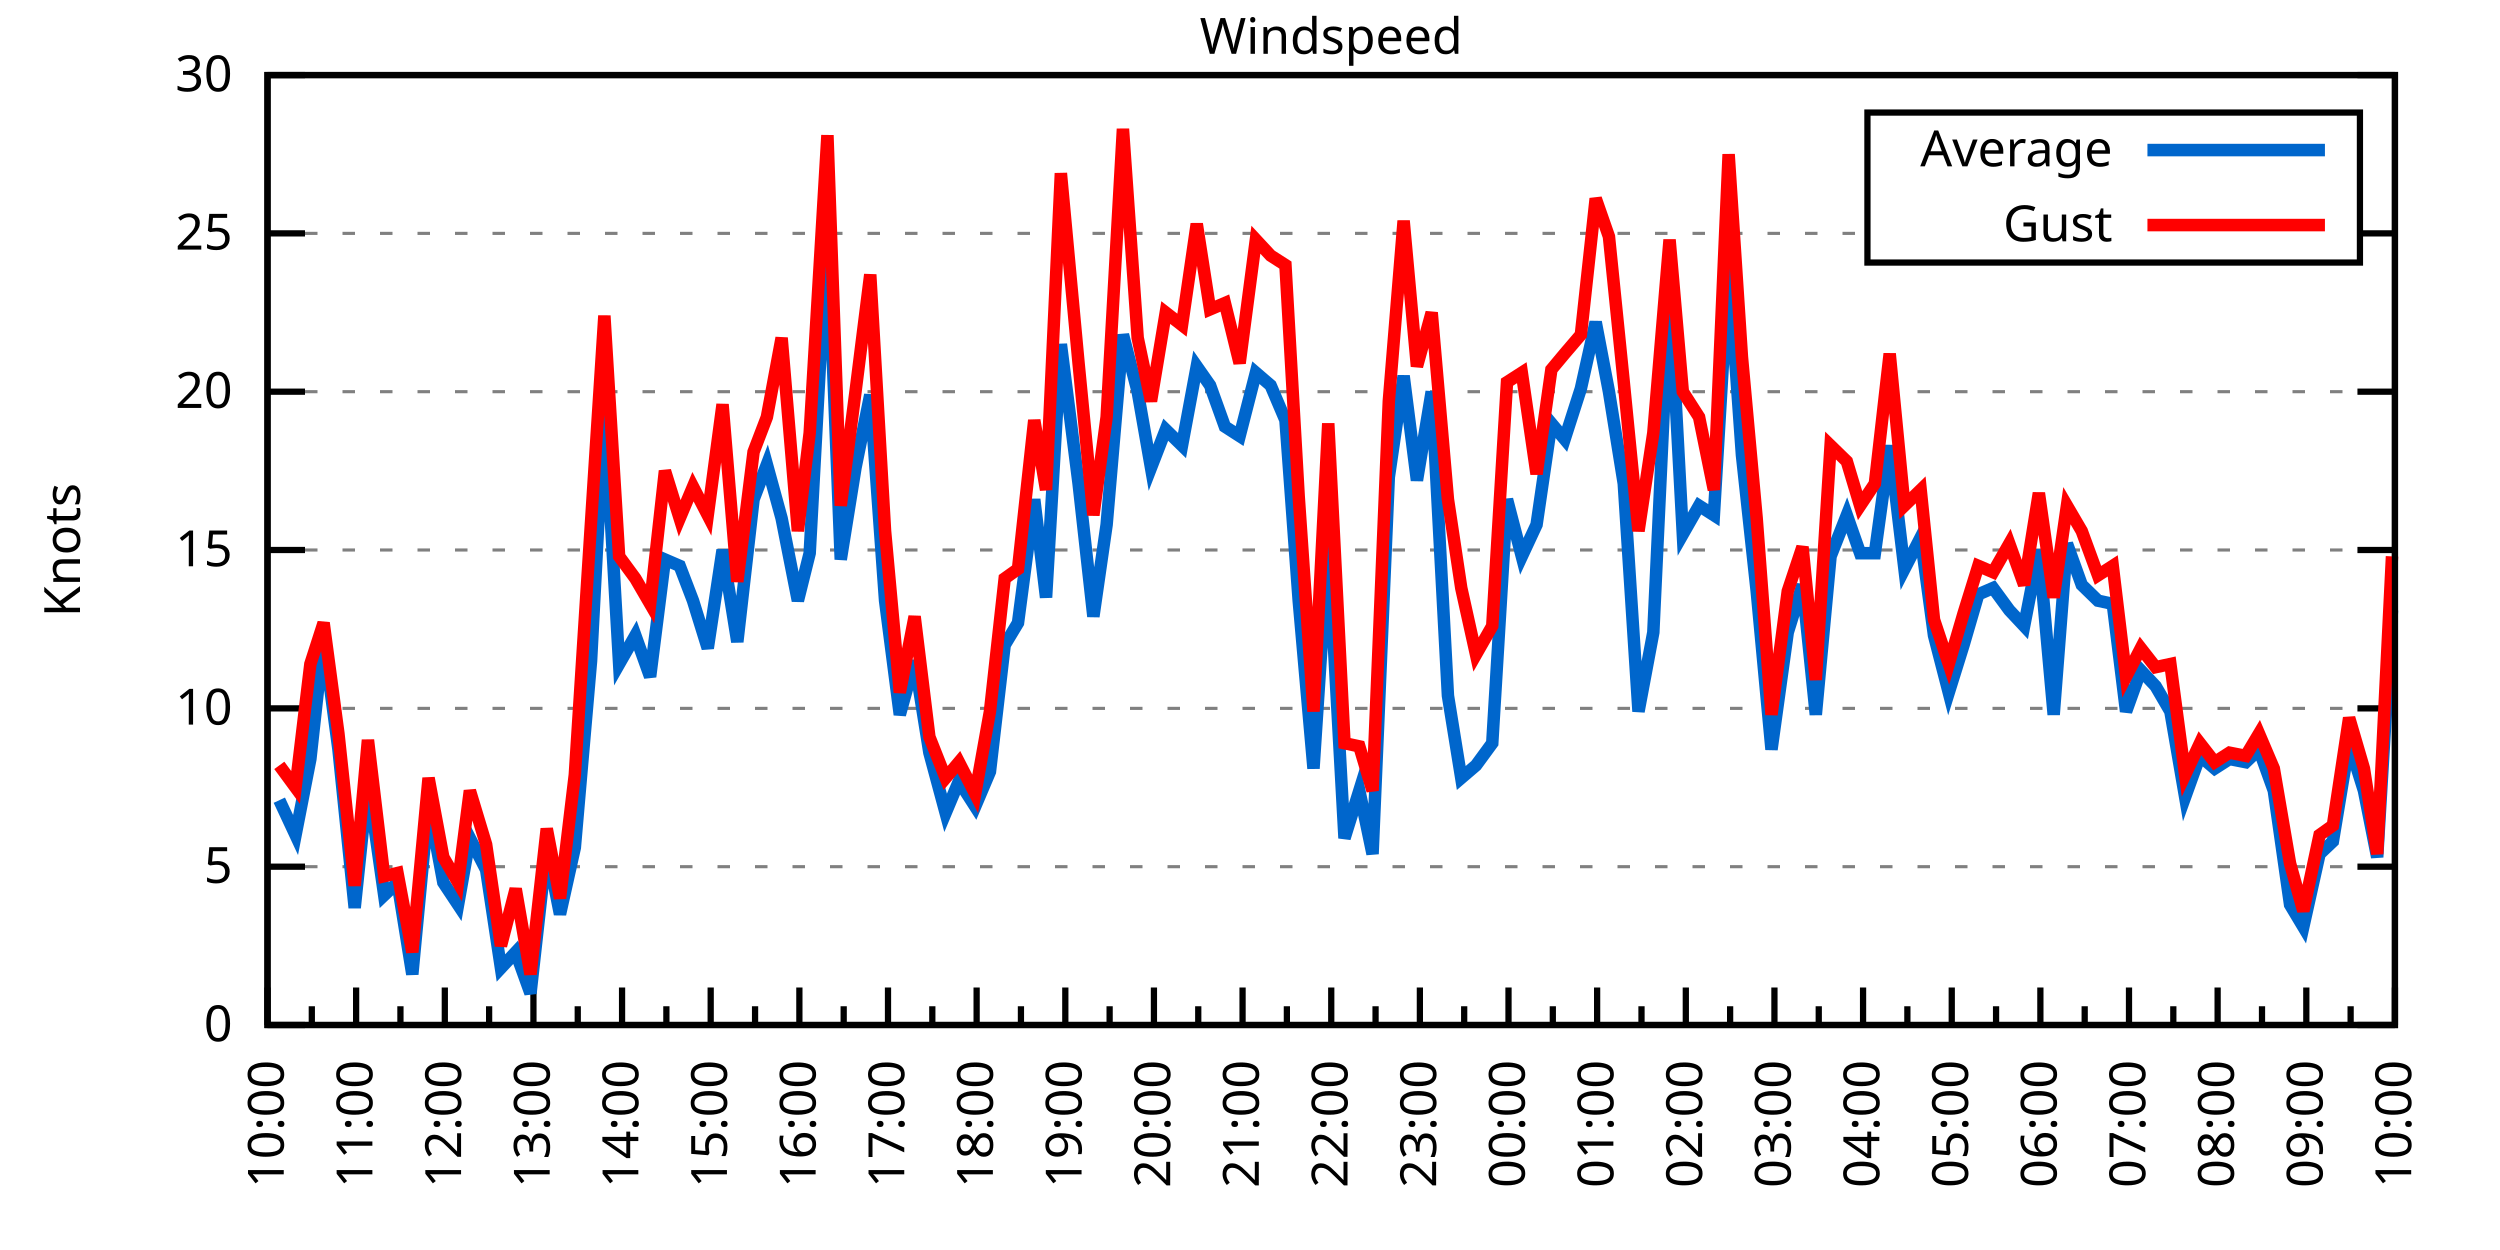
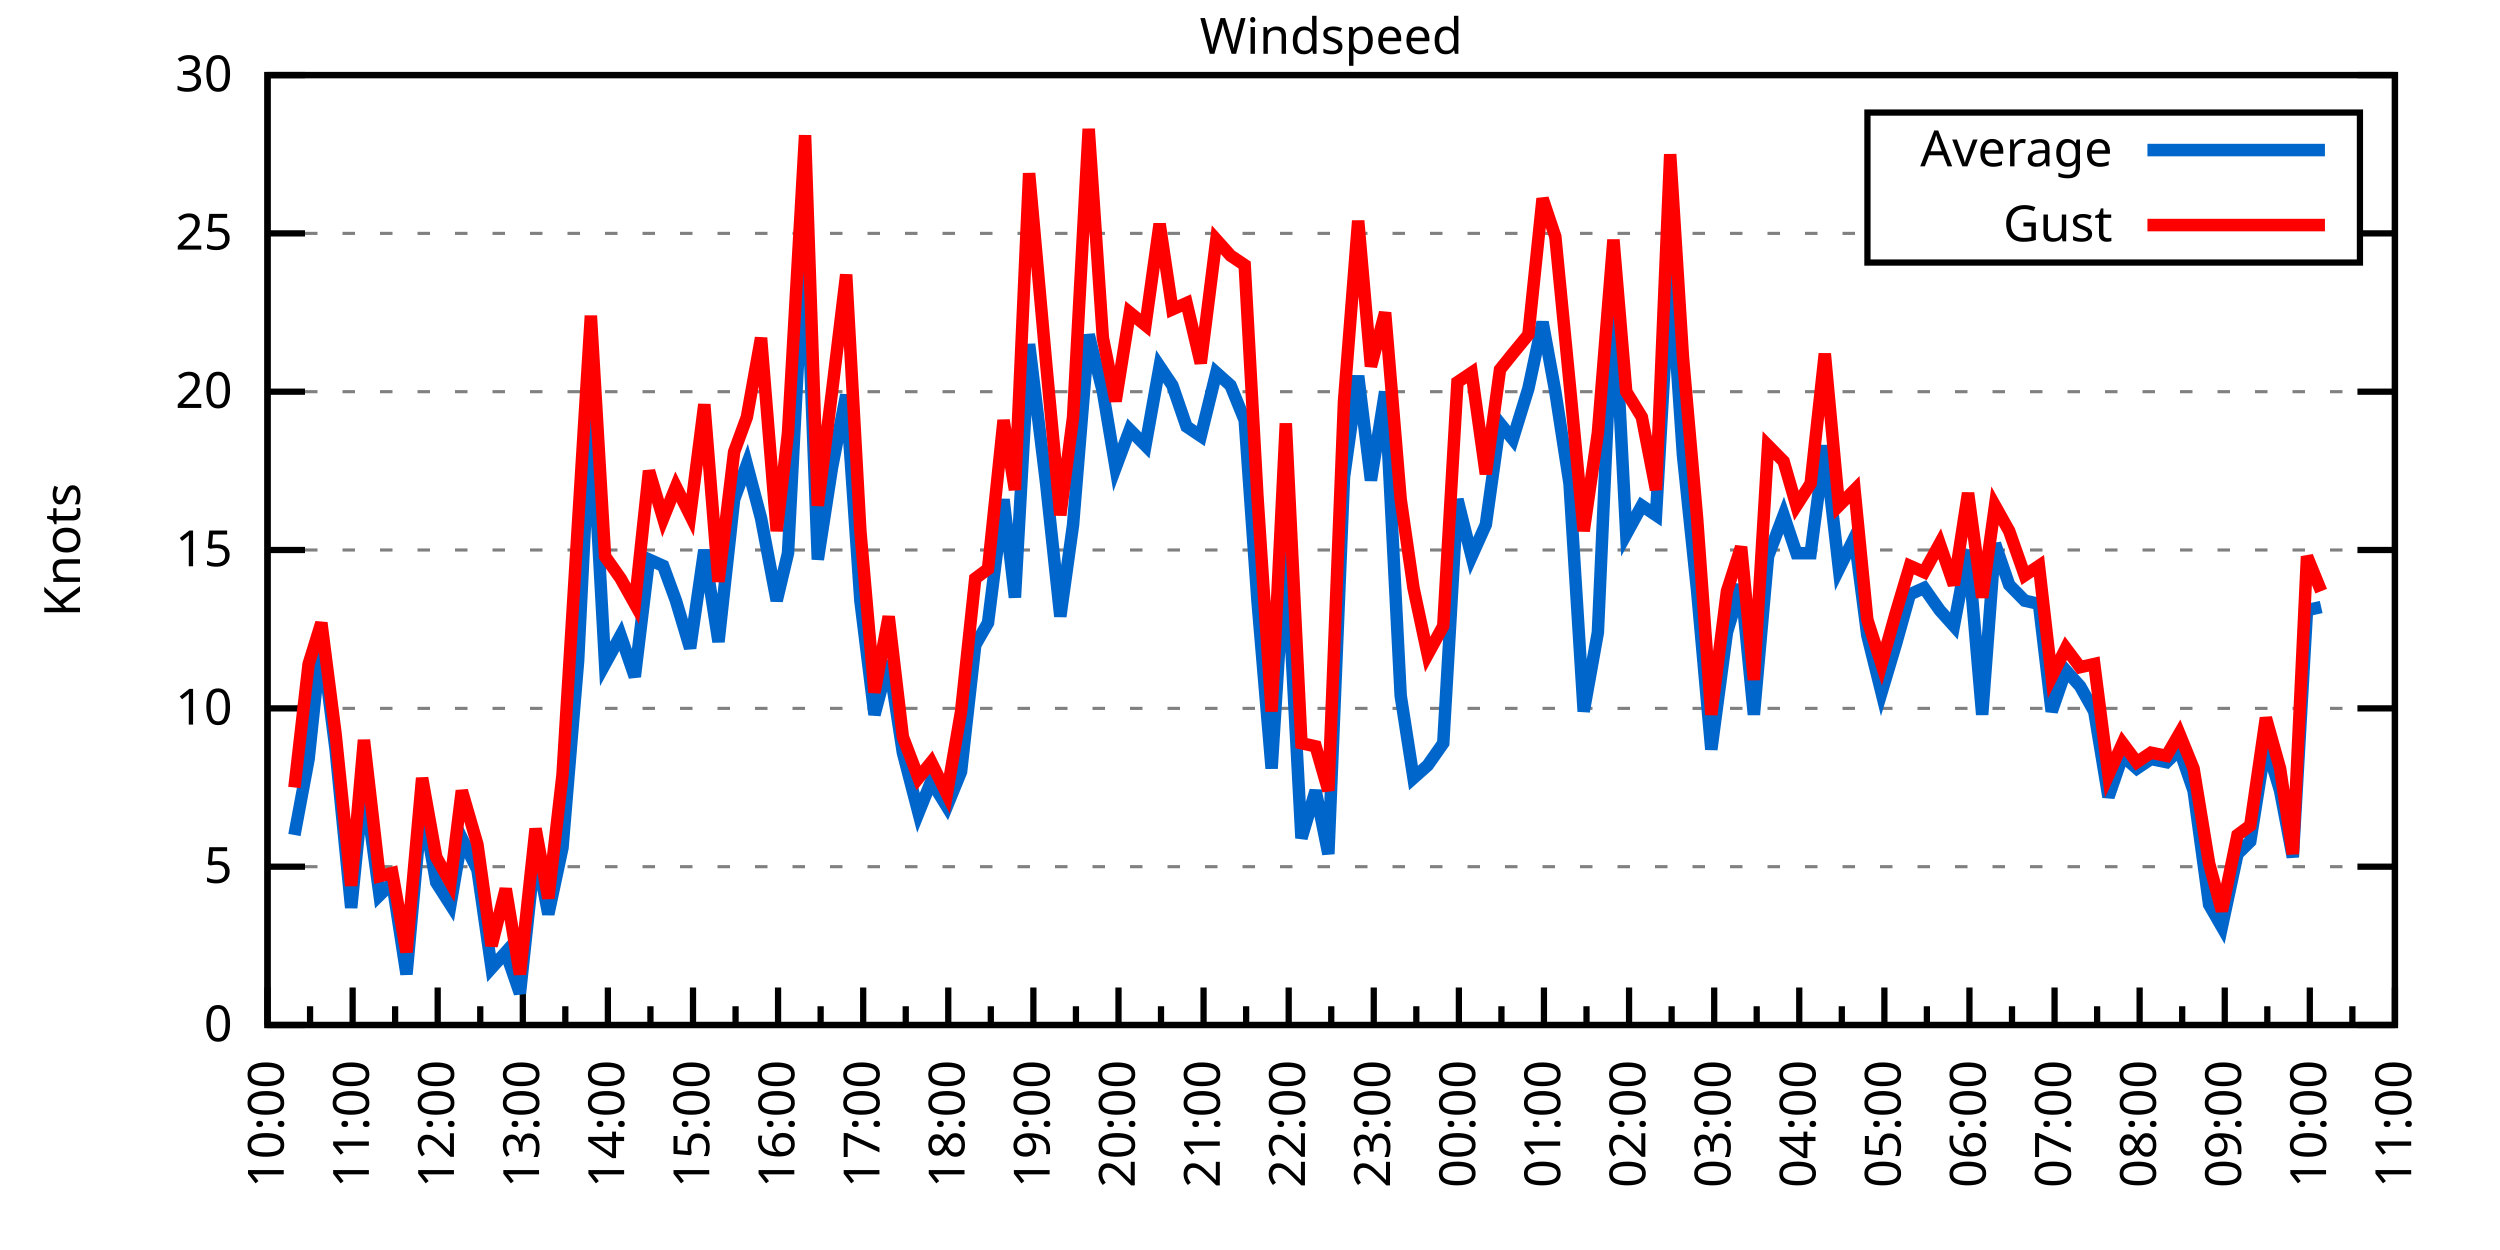
<svg xmlns="http://www.w3.org/2000/svg" xmlns:xlink="http://www.w3.org/1999/xlink" width="400" height="200" viewBox="0 0 400 200">
  <g id="gnuplot_canvas">
    <rect x="0" y="0" width="400" height="200" fill="none" />
    <defs>
      <circle id="gpDot" r="0.5" stroke-width="0.5" stroke="currentColor" />
      <path id="gpPt0" stroke-width="0.333" stroke="currentColor" d="M-1,0 h2 M0,-1 v2" />
      <path id="gpPt1" stroke-width="0.333" stroke="currentColor" d="M-1,-1 L1,1 M1,-1 L-1,1" />
      <path id="gpPt2" stroke-width="0.333" stroke="currentColor" d="M-1,0 L1,0 M0,-1 L0,1 M-1,-1 L1,1 M-1,1 L1,-1" />
      <rect id="gpPt3" stroke-width="0.333" stroke="currentColor" x="-1" y="-1" width="2" height="2" />
      <rect id="gpPt4" stroke-width="0.333" stroke="currentColor" fill="currentColor" x="-1" y="-1" width="2" height="2" />
      <circle id="gpPt5" stroke-width="0.333" stroke="currentColor" cx="0" cy="0" r="1" />
      <use xlink:href="#gpPt5" id="gpPt6" fill="currentColor" stroke="none" />
      <path id="gpPt7" stroke-width="0.333" stroke="currentColor" d="M0,-1.33 L-1.33,0.67 L1.33,0.67 z" />
      <use xlink:href="#gpPt7" id="gpPt8" fill="currentColor" stroke="none" />
      <use xlink:href="#gpPt7" id="gpPt9" stroke="currentColor" transform="rotate(180)" />
      <use xlink:href="#gpPt9" id="gpPt10" fill="currentColor" stroke="none" />
      <use xlink:href="#gpPt3" id="gpPt11" stroke="currentColor" transform="rotate(45)" />
      <use xlink:href="#gpPt11" id="gpPt12" fill="currentColor" stroke="none" />
      <path id="gpPt13" stroke-width="0.333" stroke="currentColor" d="M0,1.330 L1.265,0.411 L0.782,-1.067 L-0.782,-1.076 L-1.265,0.411 z" />
      <use xlink:href="#gpPt13" id="gpPt14" fill="currentColor" stroke="none" />
      <filter id="textbox" filterUnits="objectBoundingBox" x="0" y="0" height="1" width="1">
        <feFlood flood-color="white" flood-opacity="1" result="bgnd" />
        <feComposite in="SourceGraphic" in2="bgnd" operator="atop" />
      </filter>
      <filter id="greybox" filterUnits="objectBoundingBox" x="0" y="0" height="1" width="1">
        <feFlood flood-color="lightgrey" flood-opacity="1" result="grey" />
        <feComposite in="SourceGraphic" in2="grey" operator="atop" />
      </filter>
    </defs>
    <g fill="none" color="white" stroke="currentColor" stroke-width="1.00" stroke-linecap="butt" stroke-linejoin="miter">
</g>
    <g fill="none" color="black" stroke="currentColor" stroke-width="1.00" stroke-linecap="butt" stroke-linejoin="miter">
      <g stroke="none" shape-rendering="crispEdges">
        <polygon fill="rgb(255, 255, 255)" points="42.80,164.00 383.18,164.00 383.18,12.02 42.80,12.02 " />
      </g>
    </g>
    <g fill="none" color="black" stroke="currentColor" stroke-width="1.00" stroke-linecap="butt" stroke-linejoin="miter">
</g>
    <g fill="none" color="black" stroke="black" stroke-width="0.50" stroke-linecap="butt" stroke-linejoin="miter">
</g>
    <g fill="none" color="gray" stroke="currentColor" stroke-width="0.50" stroke-linecap="butt" stroke-linejoin="miter">
      <path stroke="gray" stroke-dasharray="2,4" class="gridline" d="M42.80,164.00 L383.19,164.00  " />
    </g>
    <g fill="none" color="gray" stroke="gray" stroke-width="1.00" stroke-linecap="butt" stroke-linejoin="miter">
</g>
    <g fill="none" color="black" stroke="currentColor" stroke-width="1.00" stroke-linecap="butt" stroke-linejoin="miter">
      <path stroke="black" d="M42.80,164.00 L48.80,164.00 M383.19,164.00 L377.19,164.00  " />
      <g transform="translate(37.20,166.60)" stroke="none" fill="black" font-family="Sans" font-size="8.00" text-anchor="end">
        <text>
          <tspan font-family="Sans"> 0</tspan>
        </text>
      </g>
    </g>
    <g fill="none" color="black" stroke="currentColor" stroke-width="1.00" stroke-linecap="butt" stroke-linejoin="miter">
</g>
    <g fill="none" color="black" stroke="black" stroke-width="0.50" stroke-linecap="butt" stroke-linejoin="miter">
</g>
    <g fill="none" color="gray" stroke="currentColor" stroke-width="0.50" stroke-linecap="butt" stroke-linejoin="miter">
      <path stroke="gray" stroke-dasharray="2,4" class="gridline" d="M42.80,138.67 L383.19,138.67  " />
    </g>
    <g fill="none" color="gray" stroke="gray" stroke-width="1.00" stroke-linecap="butt" stroke-linejoin="miter">
</g>
    <g fill="none" color="black" stroke="currentColor" stroke-width="1.00" stroke-linecap="butt" stroke-linejoin="miter">
      <path stroke="black" d="M42.80,138.67 L48.80,138.67 M383.19,138.67 L377.19,138.67  " />
      <g transform="translate(37.20,141.27)" stroke="none" fill="black" font-family="Sans" font-size="8.00" text-anchor="end">
        <text>
          <tspan font-family="Sans"> 5</tspan>
        </text>
      </g>
    </g>
    <g fill="none" color="black" stroke="currentColor" stroke-width="1.00" stroke-linecap="butt" stroke-linejoin="miter">
</g>
    <g fill="none" color="black" stroke="black" stroke-width="0.50" stroke-linecap="butt" stroke-linejoin="miter">
</g>
    <g fill="none" color="gray" stroke="currentColor" stroke-width="0.50" stroke-linecap="butt" stroke-linejoin="miter">
      <path stroke="gray" stroke-dasharray="2,4" class="gridline" d="M42.80,113.34 L383.19,113.34  " />
    </g>
    <g fill="none" color="gray" stroke="gray" stroke-width="1.00" stroke-linecap="butt" stroke-linejoin="miter">
</g>
    <g fill="none" color="black" stroke="currentColor" stroke-width="1.00" stroke-linecap="butt" stroke-linejoin="miter">
      <path stroke="black" d="M42.80,113.34 L48.80,113.34 M383.19,113.34 L377.19,113.34  " />
      <g transform="translate(37.20,115.94)" stroke="none" fill="black" font-family="Sans" font-size="8.00" text-anchor="end">
        <text>
          <tspan font-family="Sans"> 10</tspan>
        </text>
      </g>
    </g>
    <g fill="none" color="black" stroke="currentColor" stroke-width="1.00" stroke-linecap="butt" stroke-linejoin="miter">
</g>
    <g fill="none" color="black" stroke="black" stroke-width="0.50" stroke-linecap="butt" stroke-linejoin="miter">
</g>
    <g fill="none" color="gray" stroke="currentColor" stroke-width="0.50" stroke-linecap="butt" stroke-linejoin="miter">
      <path stroke="gray" stroke-dasharray="2,4" class="gridline" d="M42.80,88.00 L383.19,88.00  " />
    </g>
    <g fill="none" color="gray" stroke="gray" stroke-width="1.00" stroke-linecap="butt" stroke-linejoin="miter">
</g>
    <g fill="none" color="black" stroke="currentColor" stroke-width="1.00" stroke-linecap="butt" stroke-linejoin="miter">
      <path stroke="black" d="M42.80,88.00 L48.80,88.00 M383.19,88.00 L377.19,88.00  " />
      <g transform="translate(37.20,90.60)" stroke="none" fill="black" font-family="Sans" font-size="8.00" text-anchor="end">
        <text>
          <tspan font-family="Sans"> 15</tspan>
        </text>
      </g>
    </g>
    <g fill="none" color="black" stroke="currentColor" stroke-width="1.00" stroke-linecap="butt" stroke-linejoin="miter">
</g>
    <g fill="none" color="black" stroke="black" stroke-width="0.50" stroke-linecap="butt" stroke-linejoin="miter">
</g>
    <g fill="none" color="gray" stroke="currentColor" stroke-width="0.50" stroke-linecap="butt" stroke-linejoin="miter">
      <path stroke="gray" stroke-dasharray="2,4" class="gridline" d="M42.80,62.67 L383.19,62.67  " />
    </g>
    <g fill="none" color="gray" stroke="gray" stroke-width="1.00" stroke-linecap="butt" stroke-linejoin="miter">
</g>
    <g fill="none" color="black" stroke="currentColor" stroke-width="1.00" stroke-linecap="butt" stroke-linejoin="miter">
      <path stroke="black" d="M42.80,62.67 L48.80,62.67 M383.19,62.67 L377.19,62.67  " />
      <g transform="translate(37.20,65.27)" stroke="none" fill="black" font-family="Sans" font-size="8.00" text-anchor="end">
        <text>
          <tspan font-family="Sans"> 20</tspan>
        </text>
      </g>
    </g>
    <g fill="none" color="black" stroke="currentColor" stroke-width="1.00" stroke-linecap="butt" stroke-linejoin="miter">
</g>
    <g fill="none" color="black" stroke="black" stroke-width="0.50" stroke-linecap="butt" stroke-linejoin="miter">
</g>
    <g fill="none" color="gray" stroke="currentColor" stroke-width="0.50" stroke-linecap="butt" stroke-linejoin="miter">
      <path stroke="gray" stroke-dasharray="2,4" class="gridline" d="M42.80,37.34 L298.79,37.34 M377.59,37.34 L383.19,37.34  " />
    </g>
    <g fill="none" color="gray" stroke="gray" stroke-width="1.00" stroke-linecap="butt" stroke-linejoin="miter">
</g>
    <g fill="none" color="black" stroke="currentColor" stroke-width="1.00" stroke-linecap="butt" stroke-linejoin="miter">
      <path stroke="black" d="M42.80,37.34 L48.80,37.34 M383.19,37.34 L377.19,37.34  " />
      <g transform="translate(37.20,39.94)" stroke="none" fill="black" font-family="Sans" font-size="8.00" text-anchor="end">
        <text>
          <tspan font-family="Sans"> 25</tspan>
        </text>
      </g>
    </g>
    <g fill="none" color="black" stroke="currentColor" stroke-width="1.00" stroke-linecap="butt" stroke-linejoin="miter">
</g>
    <g fill="none" color="black" stroke="black" stroke-width="0.50" stroke-linecap="butt" stroke-linejoin="miter">
</g>
    <g fill="none" color="gray" stroke="currentColor" stroke-width="0.50" stroke-linecap="butt" stroke-linejoin="miter">
      <path stroke="gray" stroke-dasharray="2,4" class="gridline" d="M42.80,12.01 L383.19,12.01  " />
    </g>
    <g fill="none" color="gray" stroke="gray" stroke-width="1.00" stroke-linecap="butt" stroke-linejoin="miter">
</g>
    <g fill="none" color="black" stroke="currentColor" stroke-width="1.00" stroke-linecap="butt" stroke-linejoin="miter">
      <path stroke="black" d="M42.80,12.01 L48.80,12.01 M383.19,12.01 L377.19,12.01  " />
      <g transform="translate(37.20,14.61)" stroke="none" fill="black" font-family="Sans" font-size="8.00" text-anchor="end">
        <text>
          <tspan font-family="Sans"> 30</tspan>
        </text>
      </g>
    </g>
    <g fill="none" color="black" stroke="currentColor" stroke-width="1.00" stroke-linecap="butt" stroke-linejoin="miter">
      <path stroke="black" d="M42.80,164.00 L42.80,158.00  " />
      <g transform="translate(45.40,169.60) rotate(270)" stroke="none" fill="black" font-family="Sans" font-size="8.00" text-anchor="end">
        <text>
          <tspan font-family="Sans">10:00</tspan>
        </text>
      </g>
    </g>
    <g fill="none" color="black" stroke="currentColor" stroke-width="1.00" stroke-linecap="butt" stroke-linejoin="miter">
-       <path stroke="black" d="M49.89,164.00 L49.89,161.00 M56.98,164.00 L56.98,158.00  " />
-       <g transform="translate(59.58,169.60) rotate(270)" stroke="none" fill="black" font-family="Sans" font-size="8.00" text-anchor="end">
+       <path stroke="black" d="M49.61,164.00 L49.61,161.00 M56.42,164.00 L56.42,158.00  " />
+       <g transform="translate(59.02,169.60) rotate(270)" stroke="none" fill="black" font-family="Sans" font-size="8.00" text-anchor="end">
        <text>
          <tspan font-family="Sans">11:00</tspan>
        </text>
      </g>
    </g>
    <g fill="none" color="black" stroke="currentColor" stroke-width="1.00" stroke-linecap="butt" stroke-linejoin="miter">
-       <path stroke="black" d="M64.07,164.00 L64.07,161.00 M71.17,164.00 L71.17,158.00  " />
-       <g transform="translate(73.77,169.60) rotate(270)" stroke="none" fill="black" font-family="Sans" font-size="8.00" text-anchor="end">
+       <path stroke="black" d="M63.22,164.00 L63.22,161.00 M70.03,164.00 L70.03,158.00  " />
+       <g transform="translate(72.63,169.60) rotate(270)" stroke="none" fill="black" font-family="Sans" font-size="8.00" text-anchor="end">
        <text>
          <tspan font-family="Sans">12:00</tspan>
        </text>
      </g>
    </g>
    <g fill="none" color="black" stroke="currentColor" stroke-width="1.00" stroke-linecap="butt" stroke-linejoin="miter">
-       <path stroke="black" d="M78.26,164.00 L78.26,161.00 M85.35,164.00 L85.35,158.00  " />
-       <g transform="translate(87.95,169.60) rotate(270)" stroke="none" fill="black" font-family="Sans" font-size="8.00" text-anchor="end">
+       <path stroke="black" d="M76.84,164.00 L76.84,161.00 M83.65,164.00 L83.65,158.00  " />
+       <g transform="translate(86.25,169.60) rotate(270)" stroke="none" fill="black" font-family="Sans" font-size="8.00" text-anchor="end">
        <text>
          <tspan font-family="Sans">13:00</tspan>
        </text>
      </g>
    </g>
    <g fill="none" color="black" stroke="currentColor" stroke-width="1.00" stroke-linecap="butt" stroke-linejoin="miter">
-       <path stroke="black" d="M92.44,164.00 L92.44,161.00 M99.53,164.00 L99.53,158.00  " />
-       <g transform="translate(102.13,169.60) rotate(270)" stroke="none" fill="black" font-family="Sans" font-size="8.00" text-anchor="end">
+       <path stroke="black" d="M90.45,164.00 L90.45,161.00 M97.26,164.00 L97.26,158.00  " />
+       <g transform="translate(99.86,169.60) rotate(270)" stroke="none" fill="black" font-family="Sans" font-size="8.00" text-anchor="end">
        <text>
          <tspan font-family="Sans">14:00</tspan>
        </text>
      </g>
    </g>
    <g fill="none" color="black" stroke="currentColor" stroke-width="1.00" stroke-linecap="butt" stroke-linejoin="miter">
-       <path stroke="black" d="M106.62,164.00 L106.62,161.00 M113.71,164.00 L113.71,158.00  " />
-       <g transform="translate(116.31,169.60) rotate(270)" stroke="none" fill="black" font-family="Sans" font-size="8.00" text-anchor="end">
+       <path stroke="black" d="M104.07,164.00 L104.07,161.00 M110.88,164.00 L110.88,158.00  " />
+       <g transform="translate(113.48,169.60) rotate(270)" stroke="none" fill="black" font-family="Sans" font-size="8.00" text-anchor="end">
        <text>
          <tspan font-family="Sans">15:00</tspan>
        </text>
      </g>
    </g>
    <g fill="none" color="black" stroke="currentColor" stroke-width="1.00" stroke-linecap="butt" stroke-linejoin="miter">
-       <path stroke="black" d="M120.81,164.00 L120.81,161.00 M127.90,164.00 L127.90,158.00  " />
-       <g transform="translate(130.50,169.60) rotate(270)" stroke="none" fill="black" font-family="Sans" font-size="8.00" text-anchor="end">
+       <path stroke="black" d="M117.69,164.00 L117.69,161.00 M124.49,164.00 L124.49,158.00  " />
+       <g transform="translate(127.09,169.60) rotate(270)" stroke="none" fill="black" font-family="Sans" font-size="8.00" text-anchor="end">
        <text>
          <tspan font-family="Sans">16:00</tspan>
        </text>
      </g>
    </g>
    <g fill="none" color="black" stroke="currentColor" stroke-width="1.00" stroke-linecap="butt" stroke-linejoin="miter">
-       <path stroke="black" d="M134.99,164.00 L134.99,161.00 M142.08,164.00 L142.08,158.00  " />
-       <g transform="translate(144.68,169.60) rotate(270)" stroke="none" fill="black" font-family="Sans" font-size="8.00" text-anchor="end">
+       <path stroke="black" d="M131.30,164.00 L131.30,161.00 M138.11,164.00 L138.11,158.00  " />
+       <g transform="translate(140.71,169.60) rotate(270)" stroke="none" fill="black" font-family="Sans" font-size="8.00" text-anchor="end">
        <text>
          <tspan font-family="Sans">17:00</tspan>
        </text>
      </g>
    </g>
    <g fill="none" color="black" stroke="currentColor" stroke-width="1.00" stroke-linecap="butt" stroke-linejoin="miter">
-       <path stroke="black" d="M149.17,164.00 L149.17,161.00 M156.26,164.00 L156.26,158.00  " />
-       <g transform="translate(158.86,169.60) rotate(270)" stroke="none" fill="black" font-family="Sans" font-size="8.00" text-anchor="end">
+       <path stroke="black" d="M144.92,164.00 L144.92,161.00 M151.72,164.00 L151.72,158.00  " />
+       <g transform="translate(154.32,169.60) rotate(270)" stroke="none" fill="black" font-family="Sans" font-size="8.00" text-anchor="end">
        <text>
          <tspan font-family="Sans">18:00</tspan>
        </text>
      </g>
    </g>
    <g fill="none" color="black" stroke="currentColor" stroke-width="1.00" stroke-linecap="butt" stroke-linejoin="miter">
-       <path stroke="black" d="M163.35,164.00 L163.35,161.00 M170.45,164.00 L170.45,158.00  " />
-       <g transform="translate(173.05,169.60) rotate(270)" stroke="none" fill="black" font-family="Sans" font-size="8.00" text-anchor="end">
+       <path stroke="black" d="M158.53,164.00 L158.53,161.00 M165.34,164.00 L165.34,158.00  " />
+       <g transform="translate(167.94,169.60) rotate(270)" stroke="none" fill="black" font-family="Sans" font-size="8.00" text-anchor="end">
        <text>
          <tspan font-family="Sans">19:00</tspan>
        </text>
      </g>
    </g>
    <g fill="none" color="black" stroke="currentColor" stroke-width="1.00" stroke-linecap="butt" stroke-linejoin="miter">
-       <path stroke="black" d="M177.54,164.00 L177.54,161.00 M184.63,164.00 L184.63,158.00  " />
-       <g transform="translate(187.23,169.60) rotate(270)" stroke="none" fill="black" font-family="Sans" font-size="8.00" text-anchor="end">
+       <path stroke="black" d="M172.15,164.00 L172.15,161.00 M178.96,164.00 L178.96,158.00  " />
+       <g transform="translate(181.56,169.60) rotate(270)" stroke="none" fill="black" font-family="Sans" font-size="8.00" text-anchor="end">
        <text>
          <tspan font-family="Sans">20:00</tspan>
        </text>
      </g>
    </g>
    <g fill="none" color="black" stroke="currentColor" stroke-width="1.00" stroke-linecap="butt" stroke-linejoin="miter">
-       <path stroke="black" d="M191.72,164.00 L191.72,161.00 M198.81,164.00 L198.81,158.00  " />
-       <g transform="translate(201.41,169.60) rotate(270)" stroke="none" fill="black" font-family="Sans" font-size="8.00" text-anchor="end">
+       <path stroke="black" d="M185.76,164.00 L185.76,161.00 M192.57,164.00 L192.57,158.00  " />
+       <g transform="translate(195.17,169.60) rotate(270)" stroke="none" fill="black" font-family="Sans" font-size="8.00" text-anchor="end">
        <text>
          <tspan font-family="Sans">21:00</tspan>
        </text>
      </g>
    </g>
    <g fill="none" color="black" stroke="currentColor" stroke-width="1.00" stroke-linecap="butt" stroke-linejoin="miter">
-       <path stroke="black" d="M205.90,164.00 L205.90,161.00 M213.00,164.00 L213.00,158.00  " />
-       <g transform="translate(215.60,169.60) rotate(270)" stroke="none" fill="black" font-family="Sans" font-size="8.00" text-anchor="end">
+       <path stroke="black" d="M199.38,164.00 L199.38,161.00 M206.19,164.00 L206.19,158.00  " />
+       <g transform="translate(208.79,169.60) rotate(270)" stroke="none" fill="black" font-family="Sans" font-size="8.00" text-anchor="end">
        <text>
          <tspan font-family="Sans">22:00</tspan>
        </text>
      </g>
    </g>
    <g fill="none" color="black" stroke="currentColor" stroke-width="1.00" stroke-linecap="butt" stroke-linejoin="miter">
-       <path stroke="black" d="M220.09,164.00 L220.09,161.00 M227.18,164.00 L227.18,158.00  " />
-       <g transform="translate(229.78,169.60) rotate(270)" stroke="none" fill="black" font-family="Sans" font-size="8.00" text-anchor="end">
+       <path stroke="black" d="M213.00,164.00 L213.00,161.00 M219.80,164.00 L219.80,158.00  " />
+       <g transform="translate(222.40,169.60) rotate(270)" stroke="none" fill="black" font-family="Sans" font-size="8.00" text-anchor="end">
        <text>
          <tspan font-family="Sans">23:00</tspan>
        </text>
      </g>
    </g>
    <g fill="none" color="black" stroke="currentColor" stroke-width="1.00" stroke-linecap="butt" stroke-linejoin="miter">
-       <path stroke="black" d="M234.27,164.00 L234.27,161.00 M241.36,164.00 L241.36,158.00  " />
-       <g transform="translate(243.96,169.60) rotate(270)" stroke="none" fill="black" font-family="Sans" font-size="8.00" text-anchor="end">
+       <path stroke="black" d="M226.61,164.00 L226.61,161.00 M233.42,164.00 L233.42,158.00  " />
+       <g transform="translate(236.02,169.60) rotate(270)" stroke="none" fill="black" font-family="Sans" font-size="8.00" text-anchor="end">
        <text>
          <tspan font-family="Sans">00:00</tspan>
        </text>
      </g>
    </g>
    <g fill="none" color="black" stroke="currentColor" stroke-width="1.00" stroke-linecap="butt" stroke-linejoin="miter">
-       <path stroke="black" d="M248.45,164.00 L248.45,161.00 M255.54,164.00 L255.54,158.00  " />
-       <g transform="translate(258.14,169.60) rotate(270)" stroke="none" fill="black" font-family="Sans" font-size="8.00" text-anchor="end">
+       <path stroke="black" d="M240.23,164.00 L240.23,161.00 M247.03,164.00 L247.03,158.00  " />
+       <g transform="translate(249.63,169.60) rotate(270)" stroke="none" fill="black" font-family="Sans" font-size="8.00" text-anchor="end">
        <text>
          <tspan font-family="Sans">01:00</tspan>
        </text>
      </g>
    </g>
    <g fill="none" color="black" stroke="currentColor" stroke-width="1.00" stroke-linecap="butt" stroke-linejoin="miter">
-       <path stroke="black" d="M262.64,164.00 L262.64,161.00 M269.73,164.00 L269.73,158.00  " />
-       <g transform="translate(272.33,169.60) rotate(270)" stroke="none" fill="black" font-family="Sans" font-size="8.00" text-anchor="end">
+       <path stroke="black" d="M253.84,164.00 L253.84,161.00 M260.65,164.00 L260.65,158.00  " />
+       <g transform="translate(263.25,169.60) rotate(270)" stroke="none" fill="black" font-family="Sans" font-size="8.00" text-anchor="end">
        <text>
          <tspan font-family="Sans">02:00</tspan>
        </text>
      </g>
    </g>
    <g fill="none" color="black" stroke="currentColor" stroke-width="1.00" stroke-linecap="butt" stroke-linejoin="miter">
-       <path stroke="black" d="M276.82,164.00 L276.82,161.00 M283.91,164.00 L283.91,158.00  " />
-       <g transform="translate(286.51,169.60) rotate(270)" stroke="none" fill="black" font-family="Sans" font-size="8.00" text-anchor="end">
+       <path stroke="black" d="M267.46,164.00 L267.46,161.00 M274.27,164.00 L274.27,158.00  " />
+       <g transform="translate(276.87,169.60) rotate(270)" stroke="none" fill="black" font-family="Sans" font-size="8.00" text-anchor="end">
        <text>
          <tspan font-family="Sans">03:00</tspan>
        </text>
      </g>
    </g>
    <g fill="none" color="black" stroke="currentColor" stroke-width="1.00" stroke-linecap="butt" stroke-linejoin="miter">
-       <path stroke="black" d="M291.00,164.00 L291.00,161.00 M298.09,164.00 L298.09,158.00  " />
-       <g transform="translate(300.69,169.60) rotate(270)" stroke="none" fill="black" font-family="Sans" font-size="8.00" text-anchor="end">
+       <path stroke="black" d="M281.07,164.00 L281.07,161.00 M287.88,164.00 L287.88,158.00  " />
+       <g transform="translate(290.48,169.60) rotate(270)" stroke="none" fill="black" font-family="Sans" font-size="8.00" text-anchor="end">
        <text>
          <tspan font-family="Sans">04:00</tspan>
        </text>
      </g>
    </g>
    <g fill="none" color="black" stroke="currentColor" stroke-width="1.00" stroke-linecap="butt" stroke-linejoin="miter">
-       <path stroke="black" d="M305.18,164.00 L305.18,161.00 M312.28,164.00 L312.28,158.00  " />
-       <g transform="translate(314.88,169.60) rotate(270)" stroke="none" fill="black" font-family="Sans" font-size="8.00" text-anchor="end">
+       <path stroke="black" d="M294.69,164.00 L294.69,161.00 M301.50,164.00 L301.50,158.00  " />
+       <g transform="translate(304.10,169.60) rotate(270)" stroke="none" fill="black" font-family="Sans" font-size="8.00" text-anchor="end">
        <text>
          <tspan font-family="Sans">05:00</tspan>
        </text>
      </g>
    </g>
    <g fill="none" color="black" stroke="currentColor" stroke-width="1.00" stroke-linecap="butt" stroke-linejoin="miter">
-       <path stroke="black" d="M319.37,164.00 L319.37,161.00 M326.46,164.00 L326.46,158.00  " />
-       <g transform="translate(329.06,169.60) rotate(270)" stroke="none" fill="black" font-family="Sans" font-size="8.00" text-anchor="end">
+       <path stroke="black" d="M308.30,164.00 L308.30,161.00 M315.11,164.00 L315.11,158.00  " />
+       <g transform="translate(317.71,169.60) rotate(270)" stroke="none" fill="black" font-family="Sans" font-size="8.00" text-anchor="end">
        <text>
          <tspan font-family="Sans">06:00</tspan>
        </text>
      </g>
    </g>
    <g fill="none" color="black" stroke="currentColor" stroke-width="1.00" stroke-linecap="butt" stroke-linejoin="miter">
-       <path stroke="black" d="M333.55,164.00 L333.55,161.00 M340.64,164.00 L340.64,158.00  " />
-       <g transform="translate(343.24,169.60) rotate(270)" stroke="none" fill="black" font-family="Sans" font-size="8.00" text-anchor="end">
+       <path stroke="black" d="M321.92,164.00 L321.92,161.00 M328.73,164.00 L328.73,158.00  " />
+       <g transform="translate(331.33,169.60) rotate(270)" stroke="none" fill="black" font-family="Sans" font-size="8.00" text-anchor="end">
        <text>
          <tspan font-family="Sans">07:00</tspan>
        </text>
      </g>
    </g>
    <g fill="none" color="black" stroke="currentColor" stroke-width="1.00" stroke-linecap="butt" stroke-linejoin="miter">
-       <path stroke="black" d="M347.73,164.00 L347.73,161.00 M354.82,164.00 L354.82,158.00  " />
-       <g transform="translate(357.42,169.60) rotate(270)" stroke="none" fill="black" font-family="Sans" font-size="8.00" text-anchor="end">
+       <path stroke="black" d="M335.54,164.00 L335.54,161.00 M342.34,164.00 L342.34,158.00  " />
+       <g transform="translate(344.94,169.60) rotate(270)" stroke="none" fill="black" font-family="Sans" font-size="8.00" text-anchor="end">
        <text>
          <tspan font-family="Sans">08:00</tspan>
        </text>
      </g>
    </g>
    <g fill="none" color="black" stroke="currentColor" stroke-width="1.00" stroke-linecap="butt" stroke-linejoin="miter">
-       <path stroke="black" d="M361.92,164.00 L361.92,161.00 M369.01,164.00 L369.01,158.00  " />
-       <g transform="translate(371.61,169.60) rotate(270)" stroke="none" fill="black" font-family="Sans" font-size="8.00" text-anchor="end">
+       <path stroke="black" d="M349.15,164.00 L349.15,161.00 M355.96,164.00 L355.96,158.00  " />
+       <g transform="translate(358.56,169.60) rotate(270)" stroke="none" fill="black" font-family="Sans" font-size="8.00" text-anchor="end">
        <text>
          <tspan font-family="Sans">09:00</tspan>
        </text>
      </g>
    </g>
    <g fill="none" color="black" stroke="currentColor" stroke-width="1.00" stroke-linecap="butt" stroke-linejoin="miter">
-       <path stroke="black" d="M376.10,164.00 L376.10,161.00 M383.19,164.00 L383.19,158.00  " />
+       <path stroke="black" d="M362.77,164.00 L362.77,161.00 M369.57,164.00 L369.57,158.00  " />
+       <g transform="translate(372.17,169.60) rotate(270)" stroke="none" fill="black" font-family="Sans" font-size="8.00" text-anchor="end">
+         <text>
+           <tspan font-family="Sans">10:00</tspan>
+         </text>
+       </g>
+     </g>
+     <g fill="none" color="black" stroke="currentColor" stroke-width="1.00" stroke-linecap="butt" stroke-linejoin="miter">
+       <path stroke="black" d="M376.38,164.00 L376.38,161.00 M383.19,164.00 L383.19,158.00  " />
      <g transform="translate(385.79,169.60) rotate(270)" stroke="none" fill="black" font-family="Sans" font-size="8.00" text-anchor="end">
        <text>
-           <tspan font-family="Sans">10:00</tspan>
+           <tspan font-family="Sans">11:00</tspan>
        </text>
      </g>
    </g>
    <g fill="none" color="black" stroke="currentColor" stroke-width="1.00" stroke-linecap="butt" stroke-linejoin="miter">
</g>
    <g fill="none" color="black" stroke="currentColor" stroke-width="1.00" stroke-linecap="butt" stroke-linejoin="miter">
      <path stroke="black" d="M42.80,12.01 L42.80,164.00 L383.19,164.00 L383.19,12.01 L42.80,12.01 Z  " />
    </g>
    <g fill="none" color="black" stroke="currentColor" stroke-width="1.00" stroke-linecap="butt" stroke-linejoin="miter">
      <g transform="translate(12.80,88.01) rotate(270)" stroke="none" fill="black" font-family="Sans" font-size="8.00" text-anchor="middle">
        <text>
          <tspan font-family="Sans">Knots</tspan>
        </text>
      </g>
    </g>
    <g fill="none" color="black" stroke="currentColor" stroke-width="1.00" stroke-linecap="butt" stroke-linejoin="miter">
</g>
    <g fill="none" color="black" stroke="currentColor" stroke-width="1.00" stroke-linecap="butt" stroke-linejoin="miter">
      <path stroke="black" d="M298.79,42.01 L298.79,18.01 L377.59,18.01 L377.59,42.01 L298.79,42.01 Z  " />
    </g>
    <g id="Windspeed_plot_1">
      <g fill="none" color="white" stroke="black" stroke-width="2.00" stroke-linecap="butt" stroke-linejoin="miter">
</g>
      <g fill="none" color="black" stroke="currentColor" stroke-width="2.00" stroke-linecap="butt" stroke-linejoin="miter">
        <g transform="translate(337.99,26.61)" stroke="none" fill="black" font-family="Sans" font-size="8.00" text-anchor="end">
          <text>
            <tspan font-family="Sans">Average</tspan>
          </text>
        </g>
      </g>
      <g fill="none" color="black" stroke="currentColor" stroke-width="2.00" stroke-linecap="butt" stroke-linejoin="miter">
-         <path stroke="rgb(  0, 102, 204)" d="M343.59,24.01 L371.99,24.01 M44.69,128.03 L47.29,133.60 L49.66,121.44 L51.78,102.19 L54.15,119.92 L56.75,145.25   L58.87,124.99 L61.47,143.23 L63.60,141.20 L65.97,155.89 L68.57,128.54 L70.93,141.20 L73.29,144.75 L75.18,134.11   L77.78,139.17 L80.15,154.88 L82.51,152.35 L84.88,158.93 L87.48,135.63 L89.60,146.27 L91.97,135.63 L94.57,105.74   L96.70,65.21 L99.06,106.24 L101.66,101.68 L104.02,108.27 L106.39,89.52 L108.75,90.54 L110.88,96.11 L113.24,103.71   L115.61,88.00 L117.97,102.70 L120.57,79.90 L122.70,74.33 L125.06,82.94 L127.66,96.11 L129.55,88.51 L132.39,36.33   L134.52,89.52 L136.88,74.83 L139.24,63.18 L141.61,96.11 L143.97,114.35 L146.34,105.74 L148.70,120.43 L151.30,130.06   L153.43,124.99 L156.03,129.04 L158.39,123.47 L160.75,103.20 L162.88,99.66 L165.48,79.90 L167.37,95.60 L169.74,55.07   L172.57,77.37 L174.94,98.64 L177.06,83.95 L179.67,53.55 L182.03,62.67 L184.16,74.83 L186.52,68.75 L189.12,71.29   L191.48,58.62 L193.61,61.66 L195.98,68.25 L198.34,69.77 L200.94,59.63 L203.30,61.66 L205.67,67.23 L207.79,96.11   L210.16,122.96 L212.52,86.99 L215.12,134.11 L217.49,126.51 L219.61,136.64 L222.21,76.35 L224.58,60.14 L226.71,76.86   L229.07,62.67 L231.67,111.31 L233.80,124.48 L236.16,122.46 L238.76,118.91 L241.12,79.90 L243.49,89.02 L245.85,83.95   L248.22,67.74 L250.34,70.27 L252.94,62.17 L255.31,51.53 L257.43,62.67 L259.80,77.37 L262.16,113.84 L264.53,101.18   L267.13,45.95 L269.25,85.47 L271.85,80.91 L274.22,82.43 L276.58,42.91 L278.71,72.81 L281.07,94.59 L283.44,119.92   L286.04,101.18 L288.40,93.58 L290.53,114.35 L292.89,89.02 L295.49,82.43 L297.62,88.51 L299.98,88.51 L302.35,71.29   L304.71,91.04 L307.31,85.98 L309.44,101.68 L311.80,110.80 L314.17,103.20 L316.53,95.10 L318.89,94.08 L321.49,97.63   L323.86,100.16 L326.22,88.00 L328.59,114.35 L330.71,86.99 L333.08,93.58 L335.68,96.11 L338.04,96.62 L340.17,113.84   L342.53,107.26 L344.90,109.79 L347.26,113.84 L349.62,127.52 L351.99,120.94 L354.35,122.96 L356.72,121.44 L359.32,121.95   L361.44,119.92 L363.81,126.51 L366.41,144.75 L368.53,148.29 L371.13,136.64 L373.26,134.62 L375.86,118.91 L378.23,126.51   L380.35,137.15 L382.72,97.63  " />
+         <path stroke="rgb(  0, 102, 204)" d="M343.59,24.01 L371.99,24.01 M47.11,133.60 L49.38,121.44 L51.42,102.19 L53.69,119.92 L56.19,145.25 L58.23,124.99   L60.73,143.23 L62.77,141.20 L65.04,155.89 L67.54,128.54 L69.80,141.20 L72.07,144.75 L73.89,134.11 L76.39,139.17   L78.65,154.88 L80.92,152.35 L83.19,158.93 L85.69,135.63 L87.73,146.27 L90.00,135.63 L92.50,105.74 L94.54,65.21   L96.81,106.24 L99.30,101.68 L101.57,108.27 L103.84,89.52 L106.11,90.54 L108.15,96.11 L110.42,103.71 L112.69,88.00   L114.96,102.70 L117.46,79.90 L119.50,74.33 L121.77,82.94 L124.27,96.11 L126.08,88.51 L128.81,36.33 L130.85,89.52   L133.12,74.83 L135.39,63.18 L137.66,96.11 L139.92,114.35 L142.19,105.74 L144.46,120.43 L146.96,130.06 L149.00,124.99   L151.50,129.04 L153.77,123.47 L156.04,103.20 L158.08,99.66 L160.57,79.90 L162.39,95.60 L164.66,55.07 L167.38,77.37   L169.65,98.64 L171.69,83.95 L174.19,53.55 L176.46,62.67 L178.50,74.83 L180.77,68.75 L183.27,71.29 L185.54,58.62   L187.58,61.66 L189.85,68.25 L192.12,69.77 L194.61,59.63 L196.88,61.66 L199.15,67.23 L201.19,96.11 L203.46,122.96   L205.73,86.99 L208.23,134.11 L210.50,126.51 L212.54,136.64 L215.04,76.35 L217.31,60.14 L219.35,76.86 L221.62,62.67   L224.11,111.31 L226.16,124.48 L228.43,122.46 L230.92,118.91 L233.19,79.90 L235.46,89.02 L237.73,83.95 L240.00,67.74   L242.04,70.27 L244.54,62.17 L246.81,51.53 L248.85,62.67 L251.12,77.37 L253.39,113.84 L255.66,101.18 L258.15,45.95   L260.20,85.47 L262.69,80.91 L264.96,82.43 L267.23,42.91 L269.27,72.81 L271.54,94.59 L273.81,119.92 L276.31,101.18   L278.58,93.58 L280.62,114.35 L282.89,89.02 L285.38,82.43 L287.43,88.51 L289.70,88.51 L291.97,71.29 L294.23,91.04   L296.73,85.98 L298.77,101.68 L301.04,110.80 L303.31,103.20 L305.58,95.10 L307.85,94.08 L310.35,97.63 L312.62,100.16   L314.89,88.00 L317.15,114.35 L319.20,86.99 L321.47,93.58 L323.96,96.11 L326.23,96.62 L328.27,113.84 L330.54,107.26   L332.81,109.79 L335.08,113.84 L337.35,127.52 L339.62,120.94 L341.89,122.96 L344.16,121.44 L346.65,121.95 L348.70,119.92   L350.97,126.51 L353.46,144.75 L355.50,148.29 L358.00,136.64 L360.04,134.62 L362.54,118.91 L364.81,126.51 L366.85,137.15   L369.12,97.63 L371.39,97.12  " />
      </g>
    </g>
    <g id="Windspeed_plot_2">
      <g fill="none" color="black" stroke="currentColor" stroke-width="2.00" stroke-linecap="butt" stroke-linejoin="miter">
        <g transform="translate(337.99,38.61)" stroke="none" fill="black" font-family="Sans" font-size="8.00" text-anchor="end">
          <text>
            <tspan font-family="Sans">Gust</tspan>
          </text>
        </g>
      </g>
      <g fill="none" color="black" stroke="currentColor" stroke-width="2.00" stroke-linecap="butt" stroke-linejoin="miter">
-         <path stroke="rgb(255,   0,   0)" d="M343.59,36.01 L371.99,36.01 M44.69,122.46 L47.29,126.00 L49.66,106.24 L51.78,99.66 L54.15,117.39 L56.75,141.71   L58.87,118.40 L61.47,140.19 L63.60,139.68 L65.97,152.35 L68.57,124.48 L70.93,137.15 L73.29,141.20 L75.18,126.51   L77.78,135.12 L80.15,151.33 L82.51,142.21 L84.88,155.89 L87.48,132.59 L89.60,143.73 L91.97,123.98 L94.57,83.45   L96.70,50.51 L99.06,89.02 L101.66,92.56 L104.02,96.62 L106.39,75.34 L108.75,82.94 L110.88,77.87 L113.24,82.43   L115.61,64.70 L117.97,93.07 L120.57,72.30 L122.70,66.73 L125.06,54.06 L127.66,84.97 L129.55,69.26 L132.39,21.64   L134.52,80.91 L136.88,62.67 L139.24,43.93 L141.61,84.97 L143.97,110.80 L146.34,98.64 L148.70,117.90 L151.30,124.48   L153.43,121.95 L156.03,127.02 L158.39,113.84 L160.75,92.56 L162.88,91.04 L165.48,67.23 L167.37,78.38 L169.74,27.72   L172.57,58.11 L174.94,82.43 L177.06,66.73 L179.67,20.62 L182.03,54.06 L184.16,64.19 L186.52,50.01 L189.12,52.03   L191.48,35.82 L193.61,49.50 L195.98,48.49 L198.34,58.11 L200.94,38.35 L203.30,40.89 L205.67,42.41 L207.79,79.39   L210.16,113.84 L212.52,67.74 L215.12,118.91 L217.49,119.42 L219.61,126.51 L222.21,64.19 L224.58,35.32 L226.71,58.62   L229.07,50.01 L231.67,79.90 L233.80,94.08 L236.16,104.72 L238.76,100.16 L241.12,61.15 L243.49,59.63 L245.85,75.85   L248.22,59.13 L250.34,56.59 L252.94,53.55 L255.31,31.77 L257.43,37.85 L259.80,61.15 L262.16,84.97 L264.53,69.26   L267.13,38.35 L269.25,62.67 L271.85,66.73 L274.22,78.38 L276.58,24.68 L278.71,57.10 L281.07,82.94 L283.44,114.35   L286.04,94.59 L288.40,87.50 L290.53,108.78 L292.89,71.29 L295.49,73.82 L297.62,80.91 L299.98,77.37 L302.35,56.59   L304.71,80.91 L307.31,78.38 L309.44,99.15 L311.80,106.24 L314.17,98.14 L316.53,90.54 L318.89,91.55 L321.49,86.99   L323.86,93.58 L326.22,78.89 L328.59,95.60 L330.71,80.91 L333.08,84.97 L335.68,92.06 L338.04,90.54 L340.17,108.27   L342.53,103.71 L344.90,106.75 L347.26,106.24 L349.62,123.98 L351.99,118.91 L354.35,121.95 L356.72,120.43 L359.32,120.94   L361.44,117.39 L363.81,122.96 L366.41,138.16 L368.53,145.76 L371.13,133.60 L373.26,132.08 L375.86,114.86 L378.23,122.96   L380.35,136.64 L382.72,89.02  " />
+         <path stroke="rgb(255,   0,   0)" d="M343.59,36.01 L371.99,36.01 M47.11,126.00 L49.38,106.24 L51.42,99.66 L53.69,117.39 L56.19,141.71 L58.23,118.40   L60.73,140.19 L62.77,139.68 L65.04,152.35 L67.54,124.48 L69.80,137.15 L72.07,141.20 L73.89,126.51 L76.39,135.12   L78.65,151.33 L80.92,142.21 L83.19,155.89 L85.69,132.59 L87.73,143.73 L90.00,123.98 L92.50,83.45 L94.54,50.51   L96.81,89.02 L99.30,92.56 L101.57,96.62 L103.84,75.34 L106.11,82.94 L108.15,77.87 L110.42,82.43 L112.69,64.70   L114.96,93.07 L117.46,72.30 L119.50,66.73 L121.77,54.06 L124.27,84.97 L126.08,69.26 L128.81,21.64 L130.85,80.91   L133.12,62.67 L135.39,43.93 L137.66,84.97 L139.92,110.80 L142.19,98.64 L144.46,117.90 L146.96,124.48 L149.00,121.95   L151.50,127.02 L153.77,113.84 L156.04,92.56 L158.08,91.04 L160.57,67.23 L162.39,78.38 L164.66,27.72 L167.38,58.11   L169.65,82.43 L171.69,66.73 L174.19,20.62 L176.46,54.06 L178.50,64.19 L180.77,50.01 L183.27,52.03 L185.54,35.82   L187.58,49.50 L189.85,48.49 L192.12,58.11 L194.61,38.35 L196.88,40.89 L199.15,42.41 L201.19,79.39 L203.46,113.84   L205.73,67.74 L208.23,118.91 L210.50,119.42 L212.54,126.51 L215.04,64.19 L217.31,35.32 L219.35,58.62 L221.62,50.01   L224.11,79.90 L226.16,94.08 L228.43,104.72 L230.92,100.16 L233.19,61.15 L235.46,59.63 L237.73,75.85 L240.00,59.13   L242.04,56.59 L244.54,53.55 L246.81,31.77 L248.85,37.85 L251.12,61.15 L253.39,84.97 L255.66,69.26 L258.15,38.35   L260.20,62.67 L262.69,66.73 L264.96,78.38 L267.23,24.68 L269.27,57.10 L271.54,82.94 L273.81,114.35 L276.31,94.59   L278.58,87.50 L280.62,108.78 L282.89,71.29 L285.38,73.82 L287.43,80.91 L289.70,77.37 L291.97,56.59 L294.23,80.91   L296.73,78.38 L298.77,99.15 L301.04,106.24 L303.31,98.14 L305.58,90.54 L307.85,91.55 L310.35,86.99 L312.62,93.58   L314.89,78.89 L317.15,95.60 L319.20,80.91 L321.47,84.97 L323.96,92.06 L326.23,90.54 L328.27,108.27 L330.54,103.71   L332.81,106.75 L335.08,106.24 L337.35,123.98 L339.62,118.91 L341.89,121.95 L344.16,120.43 L346.65,120.94 L348.70,117.39   L350.97,122.96 L353.46,138.16 L355.50,145.76 L358.00,133.60 L360.04,132.08 L362.54,114.86 L364.81,122.96 L366.85,136.64   L369.12,89.02 L371.39,94.59  " />
      </g>
    </g>
    <g fill="none" color="black" stroke="currentColor" stroke-width="2.00" stroke-linecap="butt" stroke-linejoin="miter">
</g>
    <g fill="none" color="black" stroke="black" stroke-width="1.00" stroke-linecap="butt" stroke-linejoin="miter">
</g>
    <g fill="none" color="black" stroke="currentColor" stroke-width="1.00" stroke-linecap="butt" stroke-linejoin="miter">
      <path stroke="black" d="M42.80,12.01 L42.80,164.00 L383.19,164.00 L383.19,12.01 L42.80,12.01 Z  " />
    </g>
    <g fill="none" color="black" stroke="currentColor" stroke-width="1.00" stroke-linecap="butt" stroke-linejoin="miter">
      <g transform="translate(212.99,8.61)" stroke="none" fill="black" font-family="Sans" font-size="8.00" text-anchor="middle">
        <text>
          <tspan font-family="Sans">Windspeed</tspan>
        </text>
      </g>
    </g>
    <g fill="none" color="black" stroke="currentColor" stroke-width="1.00" stroke-linecap="butt" stroke-linejoin="miter">
</g>
  </g>
</svg>
